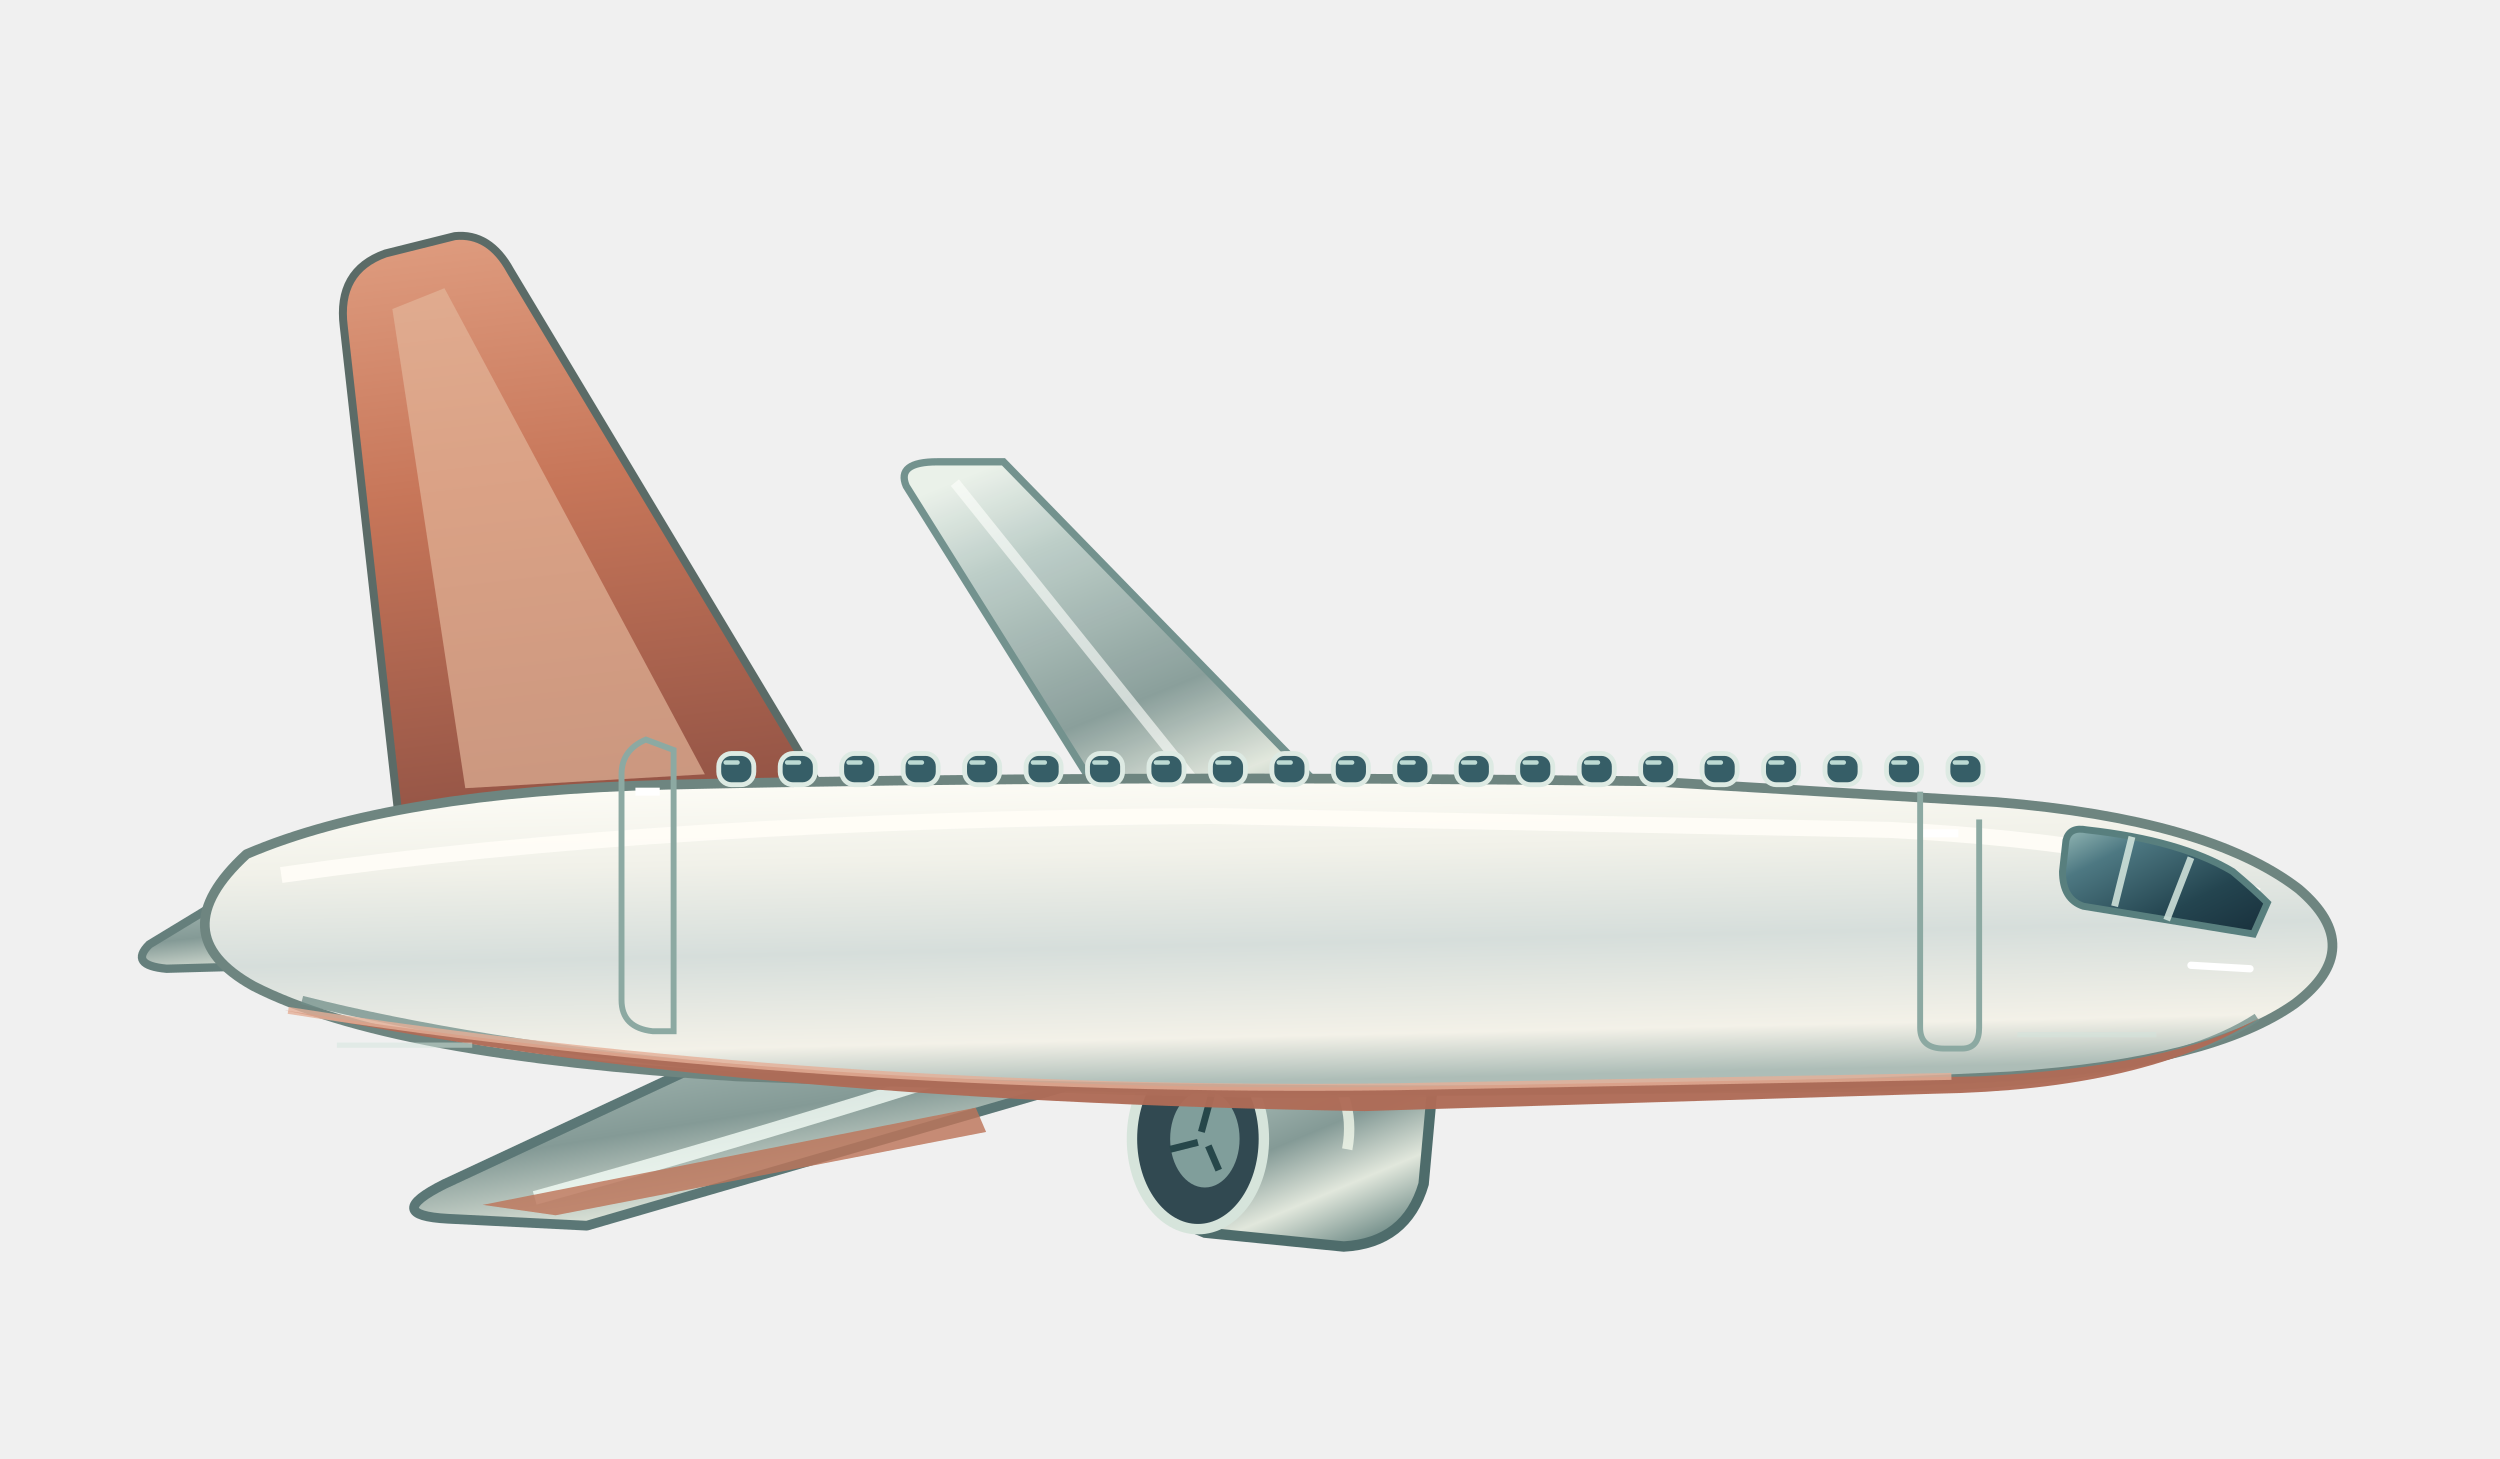
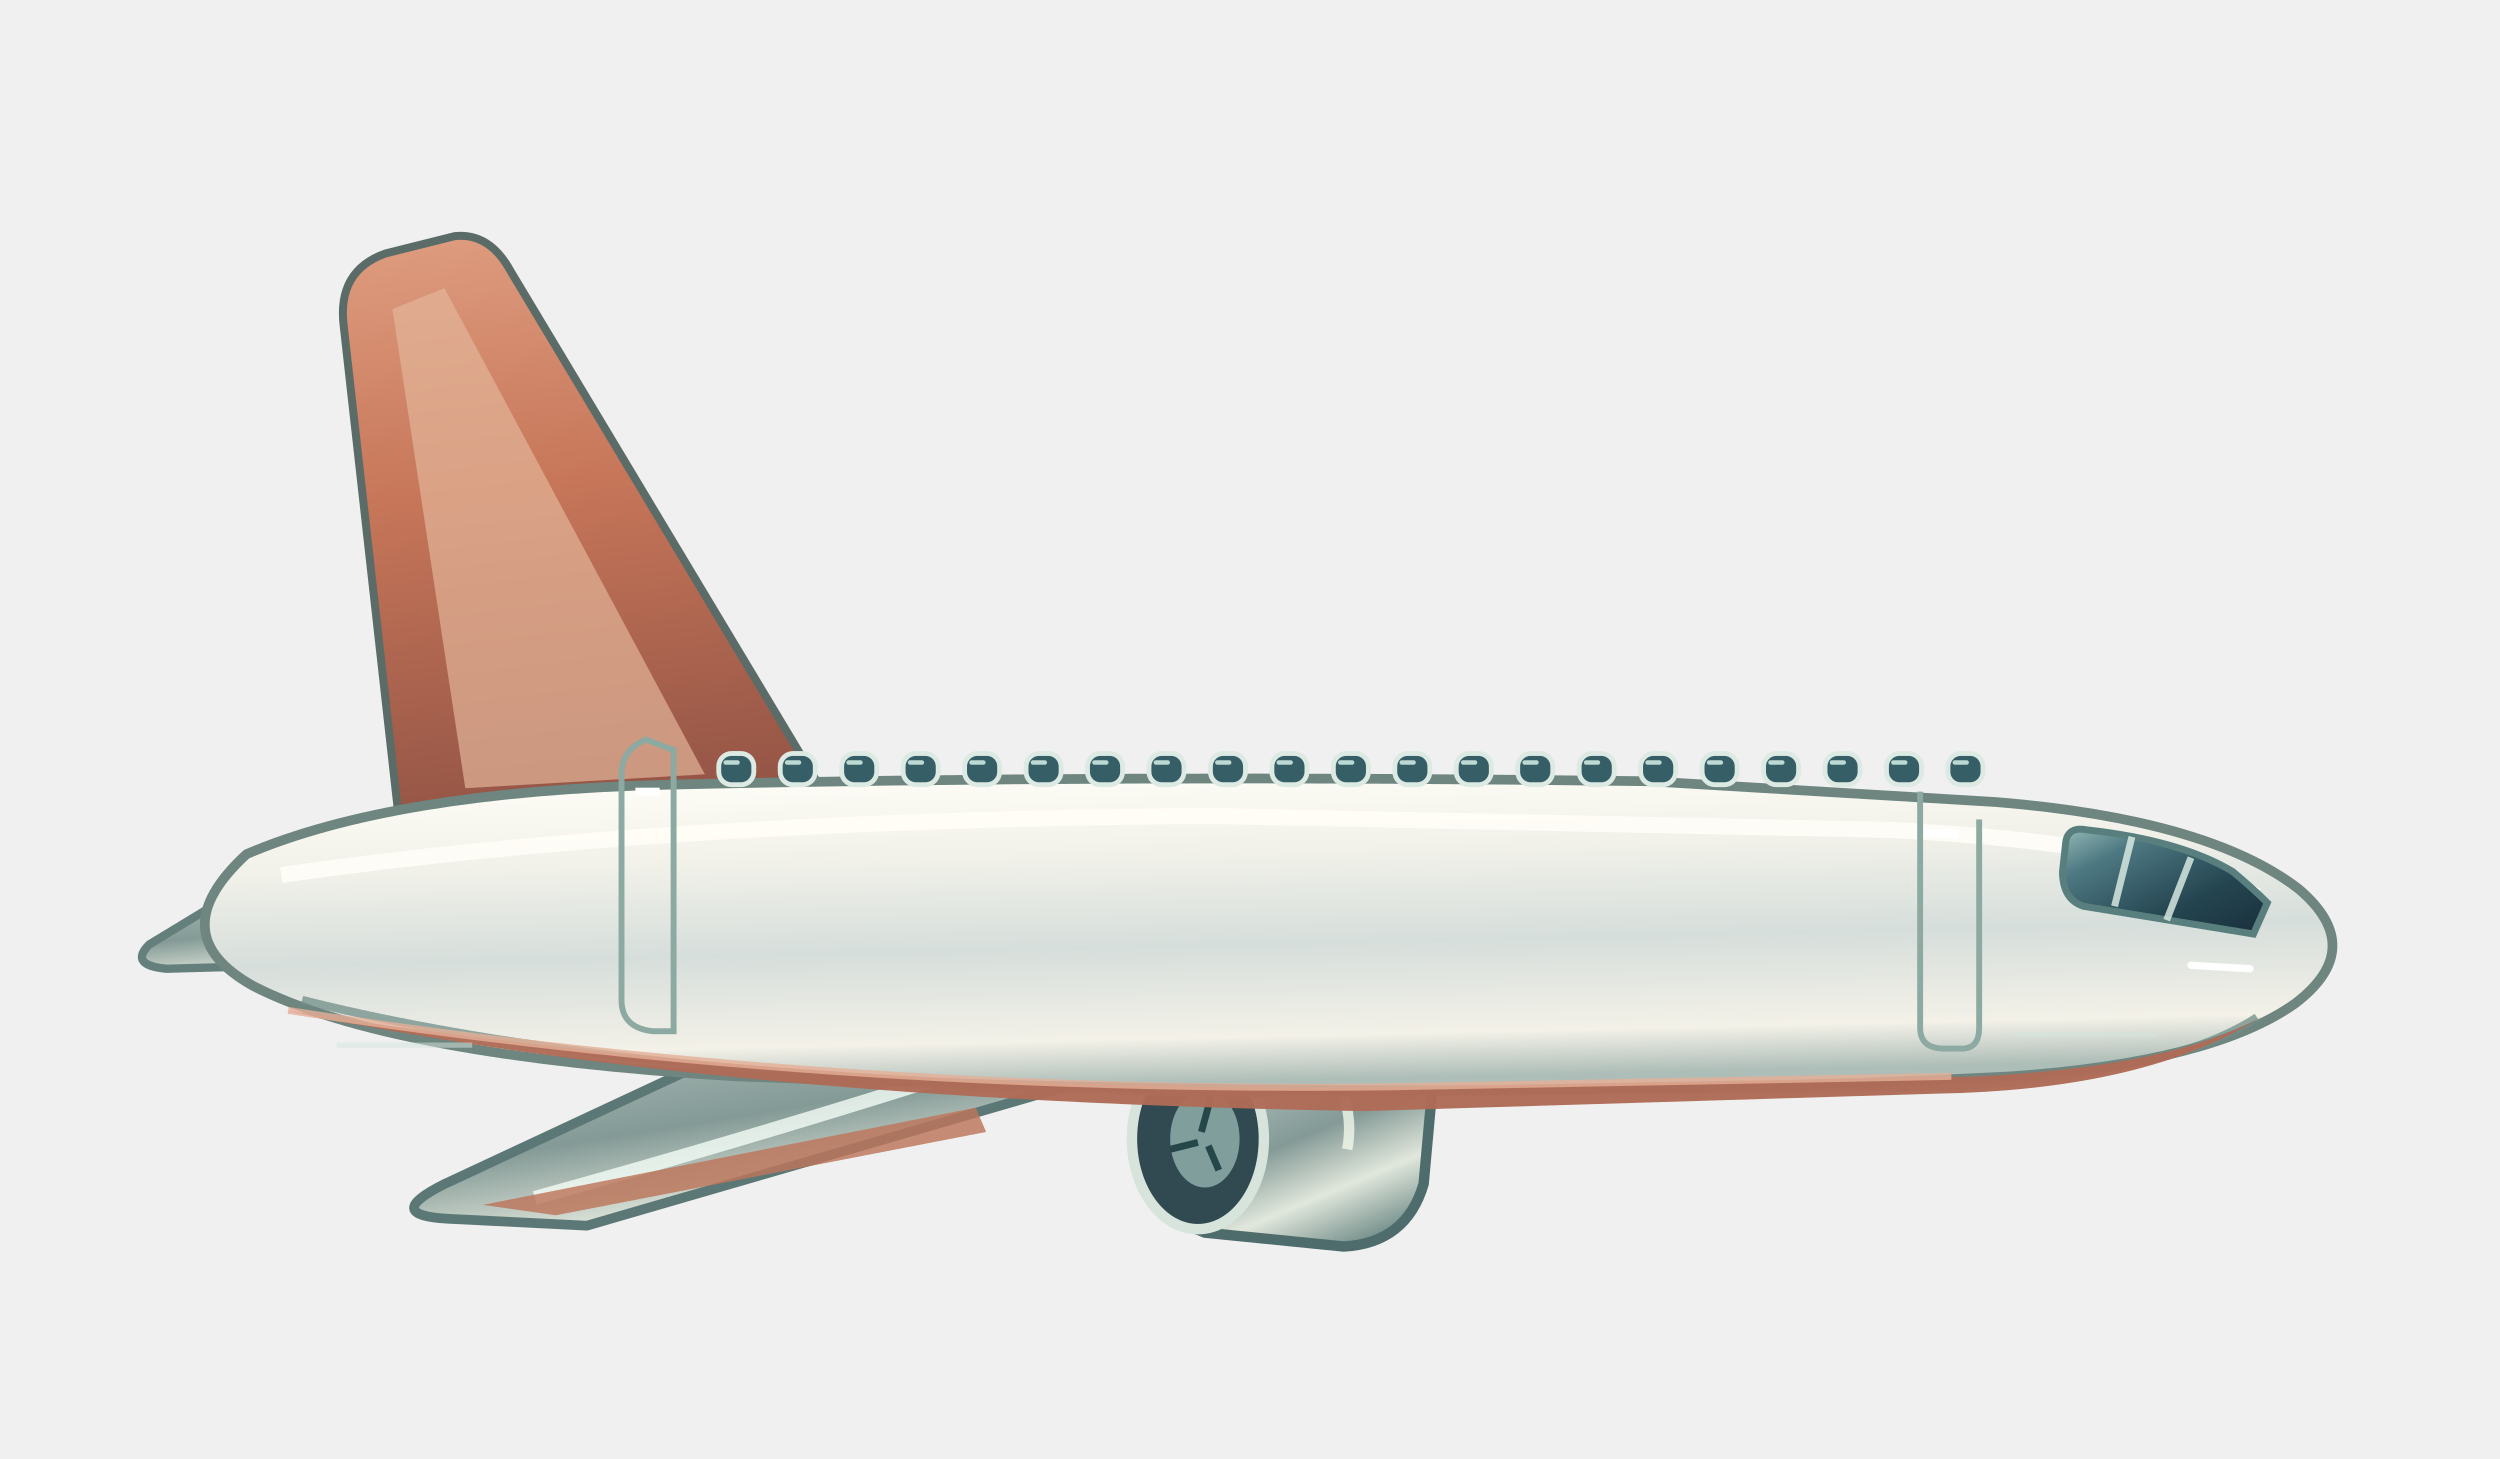
<svg xmlns="http://www.w3.org/2000/svg" width="720" height="420" viewBox="0 0 720 420" role="img" aria-label="Avión comercial bimotor de pasillo único">
  <defs>
    <linearGradient id="body" x1=".15" y1="0" x2=".3" y2="1">
      <stop stop-color="#FEFDF7" />
      <stop offset=".28" stop-color="#F1F1E9" />
      <stop offset=".57" stop-color="#D6DEDB" />
      <stop offset=".86" stop-color="#F3F1E8" />
      <stop offset="1" stop-color="#ADBDB7" />
    </linearGradient>
    <linearGradient id="bodyDeep" x1="0" y1="0" x2=".2" y2="1">
      <stop stop-color="#F9F6EC" />
      <stop offset=".45" stop-color="#DBE3DE" />
      <stop offset="1" stop-color="#94ABA6" />
    </linearGradient>
    <linearGradient id="cab" x1="0" y1="0" x2="1" y2="1">
      <stop stop-color="#95B9B6" />
      <stop offset=".24" stop-color="#4D7882" />
      <stop offset=".66" stop-color="#244550" />
      <stop offset="1" stop-color="#182F3B" />
    </linearGradient>
    <linearGradient id="cab2" x1=".1" y1="0" x2=".5" y2="1">
      <stop stop-color="#CDE2DB" />
      <stop offset=".4" stop-color="#76A9AE" />
      <stop offset="1" stop-color="#335B68" />
    </linearGradient>
    <linearGradient id="terra" x1="0" y1="0" x2=".1" y2="1">
      <stop stop-color="#DF9D80" />
      <stop offset=".44" stop-color="#C77659" />
      <stop offset="1" stop-color="#925345" />
    </linearGradient>
    <linearGradient id="terraLight" x1=".1" y1="0" x2=".1" y2="1">
      <stop stop-color="#E2B99E" />
      <stop offset="1" stop-color="#BD765E" />
    </linearGradient>
    <linearGradient id="sea" x1="0" y1="0" x2=".1" y2="1">
      <stop stop-color="#74A9AC" />
      <stop offset="1" stop-color="#2C646E" />
    </linearGradient>
    <linearGradient id="steel" x1=".2" y1="0" x2=".7" y2="1">
      <stop stop-color="#EAF1E9" />
      <stop offset=".2" stop-color="#BACCC6" />
      <stop offset=".58" stop-color="#849A96" />
      <stop offset=".8" stop-color="#E1E7DC" />
      <stop offset="1" stop-color="#7A948F" />
    </linearGradient>
    <linearGradient id="wheel" x1="0" y1="0" x2=".4" y2="1">
      <stop stop-color="#354349" />
      <stop offset=".65" stop-color="#182A32" />
      <stop offset="1" stop-color="#49545A" />
    </linearGradient>
    <radialGradient id="shade">
      <stop stop-color="#506866" stop-opacity=".22" />
      <stop offset="1" stop-color="#506866" stop-opacity="0" />
    </radialGradient>
  </defs>
  <path d="M115 237 99 94q-2-16 12-21l20-5q10-1 16 10l99 165Z" fill="url(#terra)" stroke="#5B6B67" stroke-width="2.3" stroke-linejoin="round" />
  <path d="m113 89 15-6 75 140-69 4Z" fill="#E3B59A" opacity=".68" />
  <path d="m99 238-56 34q-6 6 5 7l108-3 79-32Z" fill="url(#steel)" stroke="#657F7C" stroke-width="2.4" />
-   <path d="m328 247-67-107q-3-7 9-7h19l114 117Z" fill="url(#steel)" stroke="#6B8C88" stroke-width="2.1" opacity=".94" />
-   <path d="m275 139 89 111" stroke="#FEFFFB" stroke-width="3" opacity=".62" />
+   <path d="M350 263q45-13 77-13l31 9-31 12-74 3Z" fill="url(#steel)" stroke="#75918B" stroke-width="1.7" />
  <path d="M331 259 278 271 128 341q-18 9 1 10l40 2 241-70Z" fill="url(#steel)" stroke="#5B7776" stroke-width="2.8" stroke-linejoin="round" />
  <path d="M154 345q112-31 226-71" stroke="#F6FFF8" stroke-width="4" fill="none" opacity=".78" />
  <path d="M139 347 160 350 284 326l-3-7Z" fill="#BD755A" opacity=".82" />
  <path d="m341 278-4 30 57 5 10-32" fill="#71928E" stroke="#426262" stroke-width="2" />
  <path d="M344 297q17-12 52-7 17 4 17 18l-3 33q-5 17-23 18l-40-4q-18-7-18-24v-17q2-12 15-17Z" fill="url(#steel)" stroke="#4E6C6B" stroke-width="3" />
  <ellipse cx="345" cy="328" rx="19" ry="26" fill="#314951" stroke="#D6E4DB" stroke-width="3" />
  <ellipse cx="347" cy="328" rx="10" ry="14" fill="#809E9B" />
  <path d="m349 315-3 11m-9 5 8-2m6 8-3-7" stroke="#26474A" stroke-width="2" />
  <path d="M378 302q13 13 10 29" fill="none" stroke="#F3FAEC" stroke-width="3" opacity=".78" />
  <path d="M71 246q42-18 121-20 129-3 283-1l100 6q61 5 87 25 20 17-1 33-24 17-82 21-156 8-367 0Q112 304 73 284q-27-15-2-38Z" fill="url(#body)" stroke="#6E8580" stroke-width="2.8" stroke-linejoin="round" />
  <path d="M81 252q111-16 268-17l195 4q77 4 106 19" stroke="#FFFDF7" stroke-width="4.6" fill="none" opacity=".95" />
  <path d="M87 288q99 25 282 27l189-2q66-3 92-20" stroke="#708D88" stroke-width="2.4" fill="none" opacity=".75" />
  <path d="M82 291q154 24 321 22l167-3q56-3 81-17-33 21-94 22l-164 5q-186-3-311-29Z" fill="#AF6B56" opacity=".96" />
  <path d="M83 291q154 24 318 22l161-3" fill="none" stroke="#E5AF97" stroke-width="2" opacity=".8" />
  <g fill="none" stroke="#8CA9A2" stroke-width="1.7">
    <path d="M186 213q-7 3-7 10v65q0 8 9 9h6v-81Z" />
    <path d="M553 228v68q0 6 7 6h5q5 0 5-6v-60" />
  </g>
  <path d="M183 228h7m364 12h10" stroke="#FFFFFF" stroke-width="2.3" />
  <g>
    <rect x="207.0" y="217" width="10.1" height="9.0" rx="3.7" fill="#365E67" stroke="#DDEAE3" stroke-width="1.4" />
    <path d="M209.0 219.6h3.4" stroke="#BCDAD3" stroke-width="1.3" stroke-linecap="round" />
    <rect x="224.7" y="217" width="10.1" height="9.0" rx="3.7" fill="#365E67" stroke="#DDEAE3" stroke-width="1.4" />
    <path d="M226.7 219.6h3.4" stroke="#BCDAD3" stroke-width="1.3" stroke-linecap="round" />
    <rect x="242.4" y="217" width="10.1" height="9.0" rx="3.7" fill="#365E67" stroke="#DDEAE3" stroke-width="1.4" />
    <path d="M244.4 219.6h3.4" stroke="#BCDAD3" stroke-width="1.3" stroke-linecap="round" />
    <rect x="260.1" y="217" width="10.1" height="9.0" rx="3.7" fill="#365E67" stroke="#DDEAE3" stroke-width="1.4" />
    <path d="M262.1 219.6h3.4" stroke="#BCDAD3" stroke-width="1.3" stroke-linecap="round" />
    <rect x="277.8" y="217" width="10.1" height="9.0" rx="3.7" fill="#365E67" stroke="#DDEAE3" stroke-width="1.4" />
    <path d="M279.8 219.6h3.4" stroke="#BCDAD3" stroke-width="1.3" stroke-linecap="round" />
    <rect x="295.5" y="217" width="10.1" height="9.0" rx="3.7" fill="#365E67" stroke="#DDEAE3" stroke-width="1.4" />
    <path d="M297.5 219.6h3.4" stroke="#BCDAD3" stroke-width="1.3" stroke-linecap="round" />
    <rect x="313.2" y="217" width="10.1" height="9.0" rx="3.7" fill="#365E67" stroke="#DDEAE3" stroke-width="1.4" />
    <path d="M315.2 219.6h3.4" stroke="#BCDAD3" stroke-width="1.3" stroke-linecap="round" />
    <rect x="330.9" y="217" width="10.1" height="9.0" rx="3.7" fill="#365E67" stroke="#DDEAE3" stroke-width="1.4" />
    <path d="M332.9 219.6h3.4" stroke="#BCDAD3" stroke-width="1.3" stroke-linecap="round" />
    <rect x="348.6" y="217" width="10.1" height="9.0" rx="3.7" fill="#365E67" stroke="#DDEAE3" stroke-width="1.4" />
    <path d="M350.6 219.6h3.4" stroke="#BCDAD3" stroke-width="1.3" stroke-linecap="round" />
    <rect x="366.3" y="217" width="10.1" height="9.0" rx="3.7" fill="#365E67" stroke="#DDEAE3" stroke-width="1.4" />
    <path d="M368.3 219.6h3.4" stroke="#BCDAD3" stroke-width="1.3" stroke-linecap="round" />
    <rect x="384.0" y="217" width="10.1" height="9.0" rx="3.7" fill="#365E67" stroke="#DDEAE3" stroke-width="1.4" />
    <path d="M386.0 219.6h3.4" stroke="#BCDAD3" stroke-width="1.3" stroke-linecap="round" />
    <rect x="401.7" y="217" width="10.1" height="9.0" rx="3.7" fill="#365E67" stroke="#DDEAE3" stroke-width="1.4" />
    <path d="M403.7 219.6h3.4" stroke="#BCDAD3" stroke-width="1.3" stroke-linecap="round" />
    <rect x="419.4" y="217" width="10.1" height="9.0" rx="3.7" fill="#365E67" stroke="#DDEAE3" stroke-width="1.4" />
    <path d="M421.4 219.6h3.4" stroke="#BCDAD3" stroke-width="1.3" stroke-linecap="round" />
    <rect x="437.1" y="217" width="10.1" height="9.0" rx="3.7" fill="#365E67" stroke="#DDEAE3" stroke-width="1.4" />
    <path d="M439.1 219.6h3.4" stroke="#BCDAD3" stroke-width="1.3" stroke-linecap="round" />
    <rect x="454.8" y="217" width="10.1" height="9.0" rx="3.7" fill="#365E67" stroke="#DDEAE3" stroke-width="1.4" />
    <path d="M456.8 219.6h3.4" stroke="#BCDAD3" stroke-width="1.3" stroke-linecap="round" />
    <rect x="472.5" y="217" width="10.1" height="9.0" rx="3.7" fill="#365E67" stroke="#DDEAE3" stroke-width="1.4" />
    <path d="M474.5 219.6h3.4" stroke="#BCDAD3" stroke-width="1.3" stroke-linecap="round" />
    <rect x="490.2" y="217" width="10.1" height="9.0" rx="3.7" fill="#365E67" stroke="#DDEAE3" stroke-width="1.4" />
    <path d="M492.2 219.6h3.4" stroke="#BCDAD3" stroke-width="1.3" stroke-linecap="round" />
    <rect x="507.9" y="217" width="10.1" height="9.0" rx="3.7" fill="#365E67" stroke="#DDEAE3" stroke-width="1.4" />
    <path d="M509.9 219.6h3.4" stroke="#BCDAD3" stroke-width="1.3" stroke-linecap="round" />
    <rect x="525.6" y="217" width="10.1" height="9.0" rx="3.7" fill="#365E67" stroke="#DDEAE3" stroke-width="1.4" />
    <path d="M527.6 219.6h3.4" stroke="#BCDAD3" stroke-width="1.3" stroke-linecap="round" />
    <rect x="543.3" y="217" width="10.1" height="9.0" rx="3.7" fill="#365E67" stroke="#DDEAE3" stroke-width="1.4" />
    <path d="M545.3 219.6h3.4" stroke="#BCDAD3" stroke-width="1.3" stroke-linecap="round" />
    <rect x="561.0" y="217" width="10.1" height="9.0" rx="3.7" fill="#365E67" stroke="#DDEAE3" stroke-width="1.4" />
    <path d="M563.0 219.6h3.4" stroke="#BCDAD3" stroke-width="1.3" stroke-linecap="round" />
  </g>
  <path d="M601 239q27 3 42 12 6 5 10 9l-4 9-49-8q-6-2-6-10l1-9q1-4 6-3Z" fill="url(#cab)" stroke="#587F7E" stroke-width="2" />
  <path d="m614 241-5 20m22-14-7 18" stroke="#D6E8DF" stroke-width="2" opacity=".85" />
  <path d="m631 278 17 1" stroke="#FFFFFF" stroke-width="2.1" stroke-linecap="round" />
  <path d="M97 301h39m445-3h40" stroke="#D3E4DE" stroke-opacity=".52" stroke-width="1.5" />
</svg>
